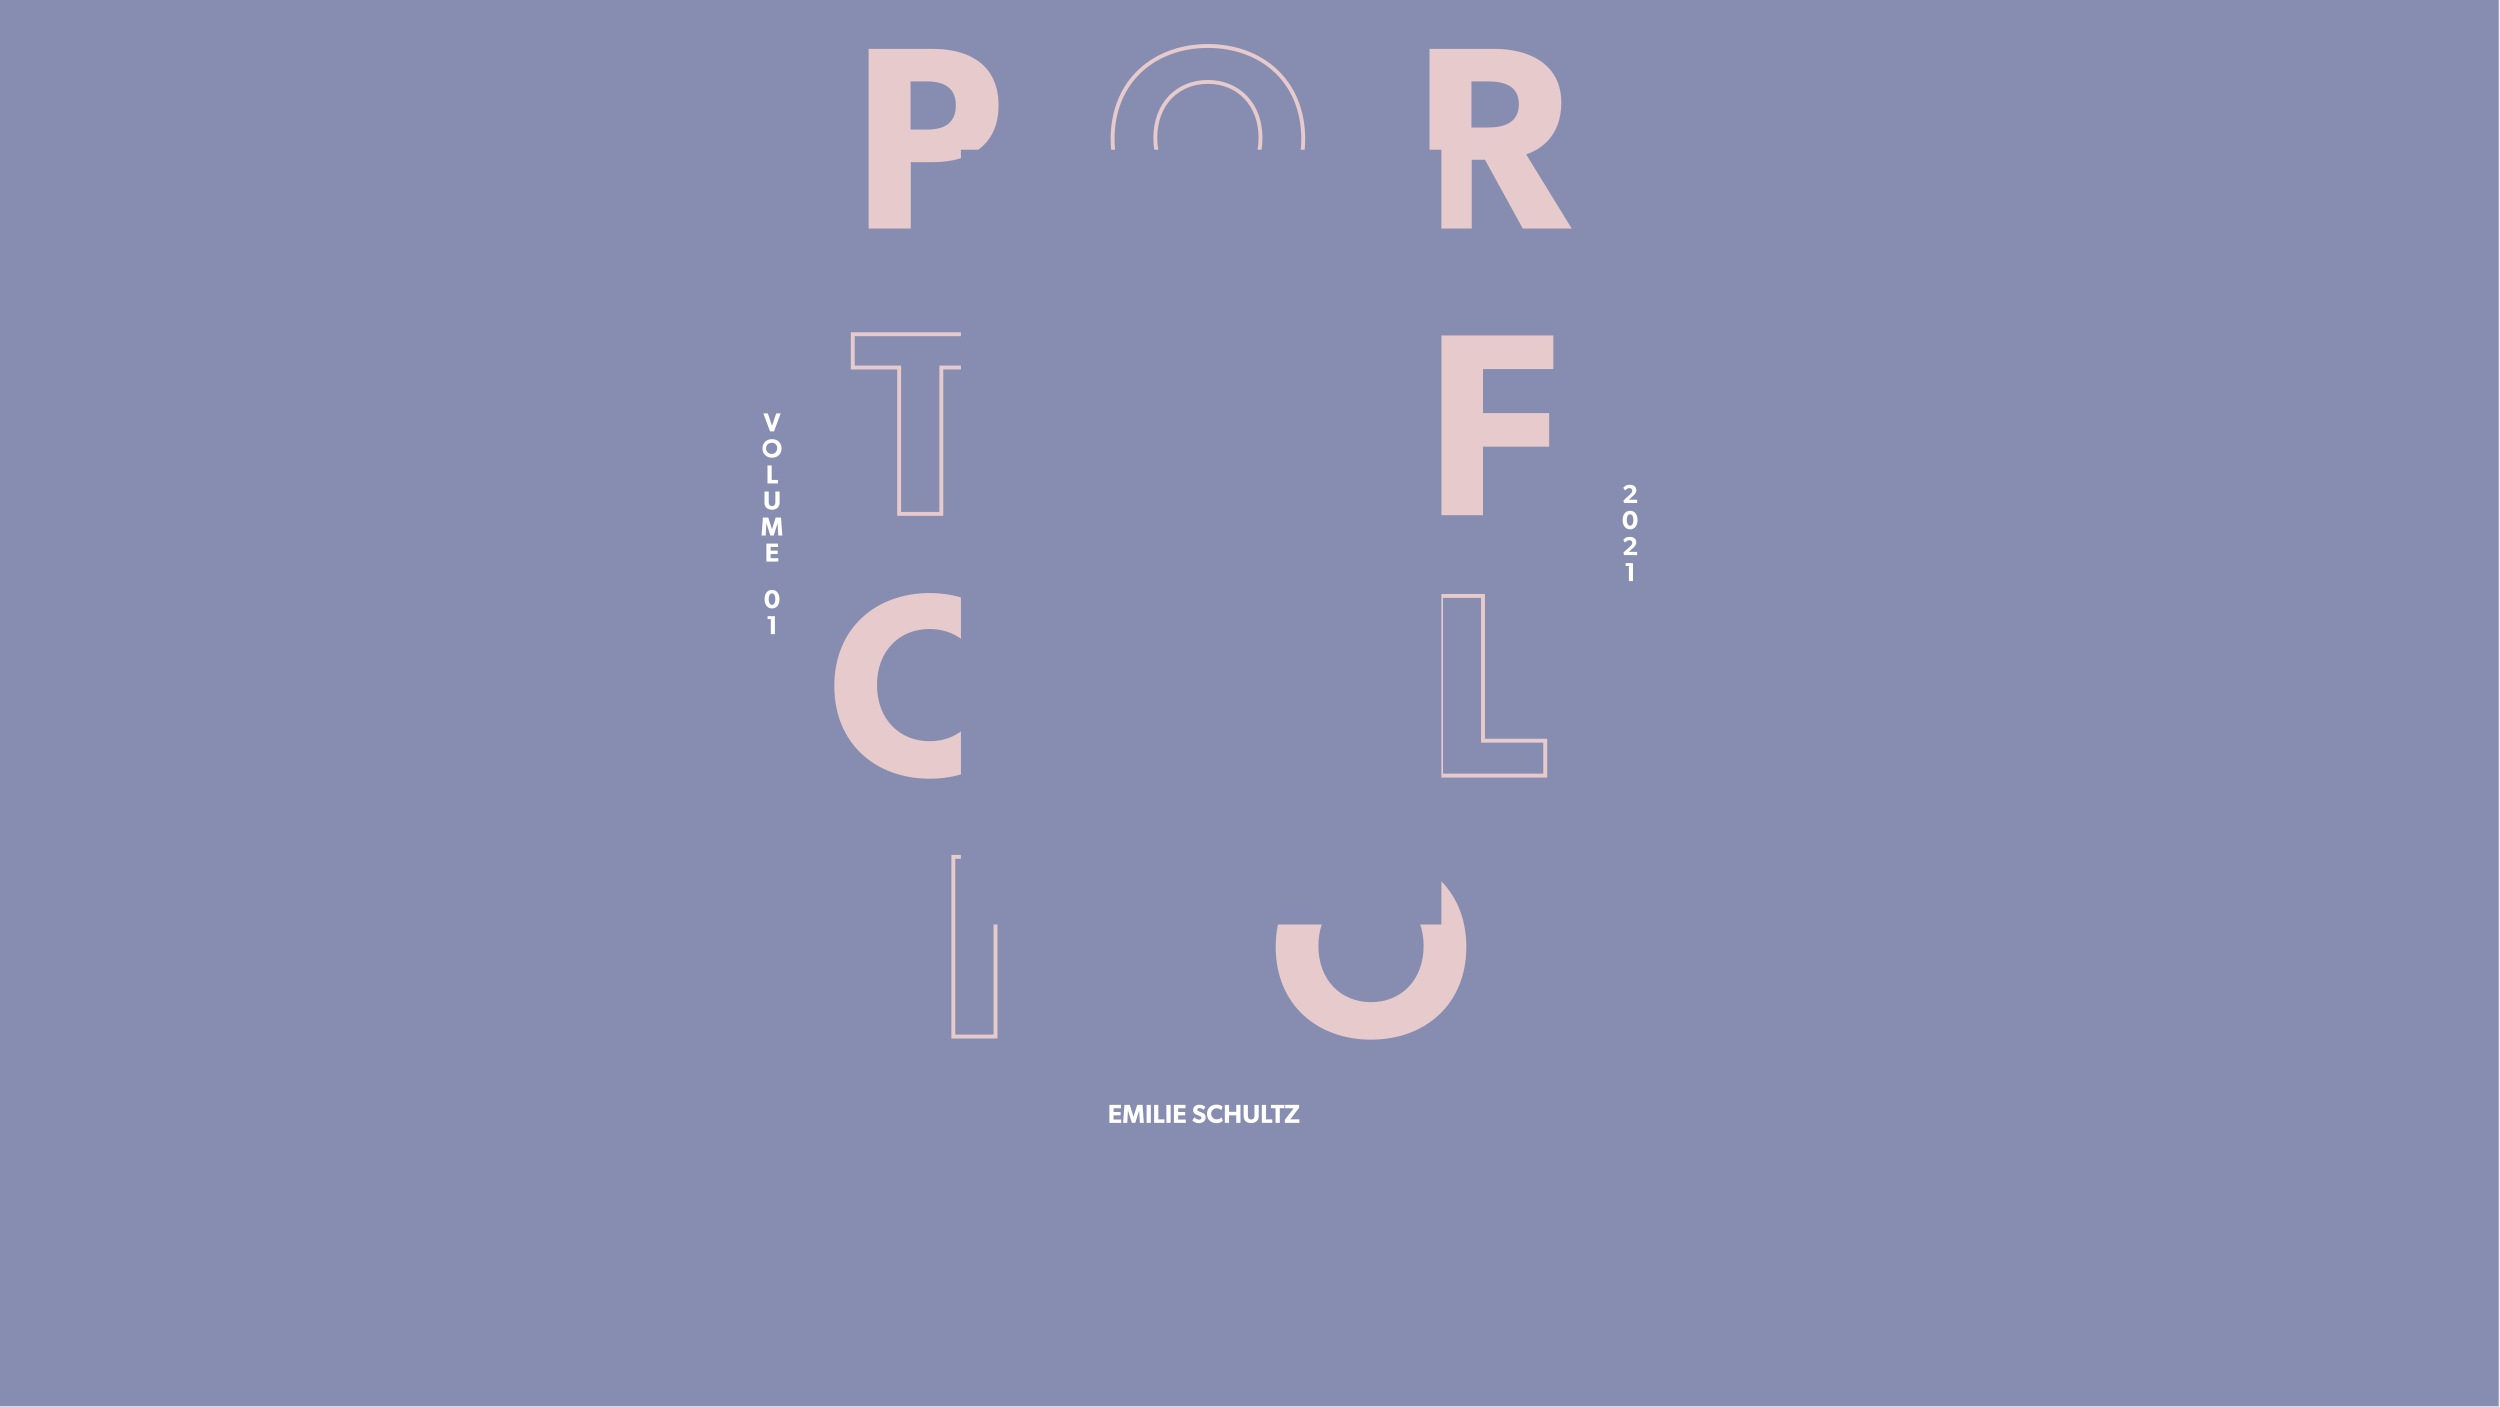
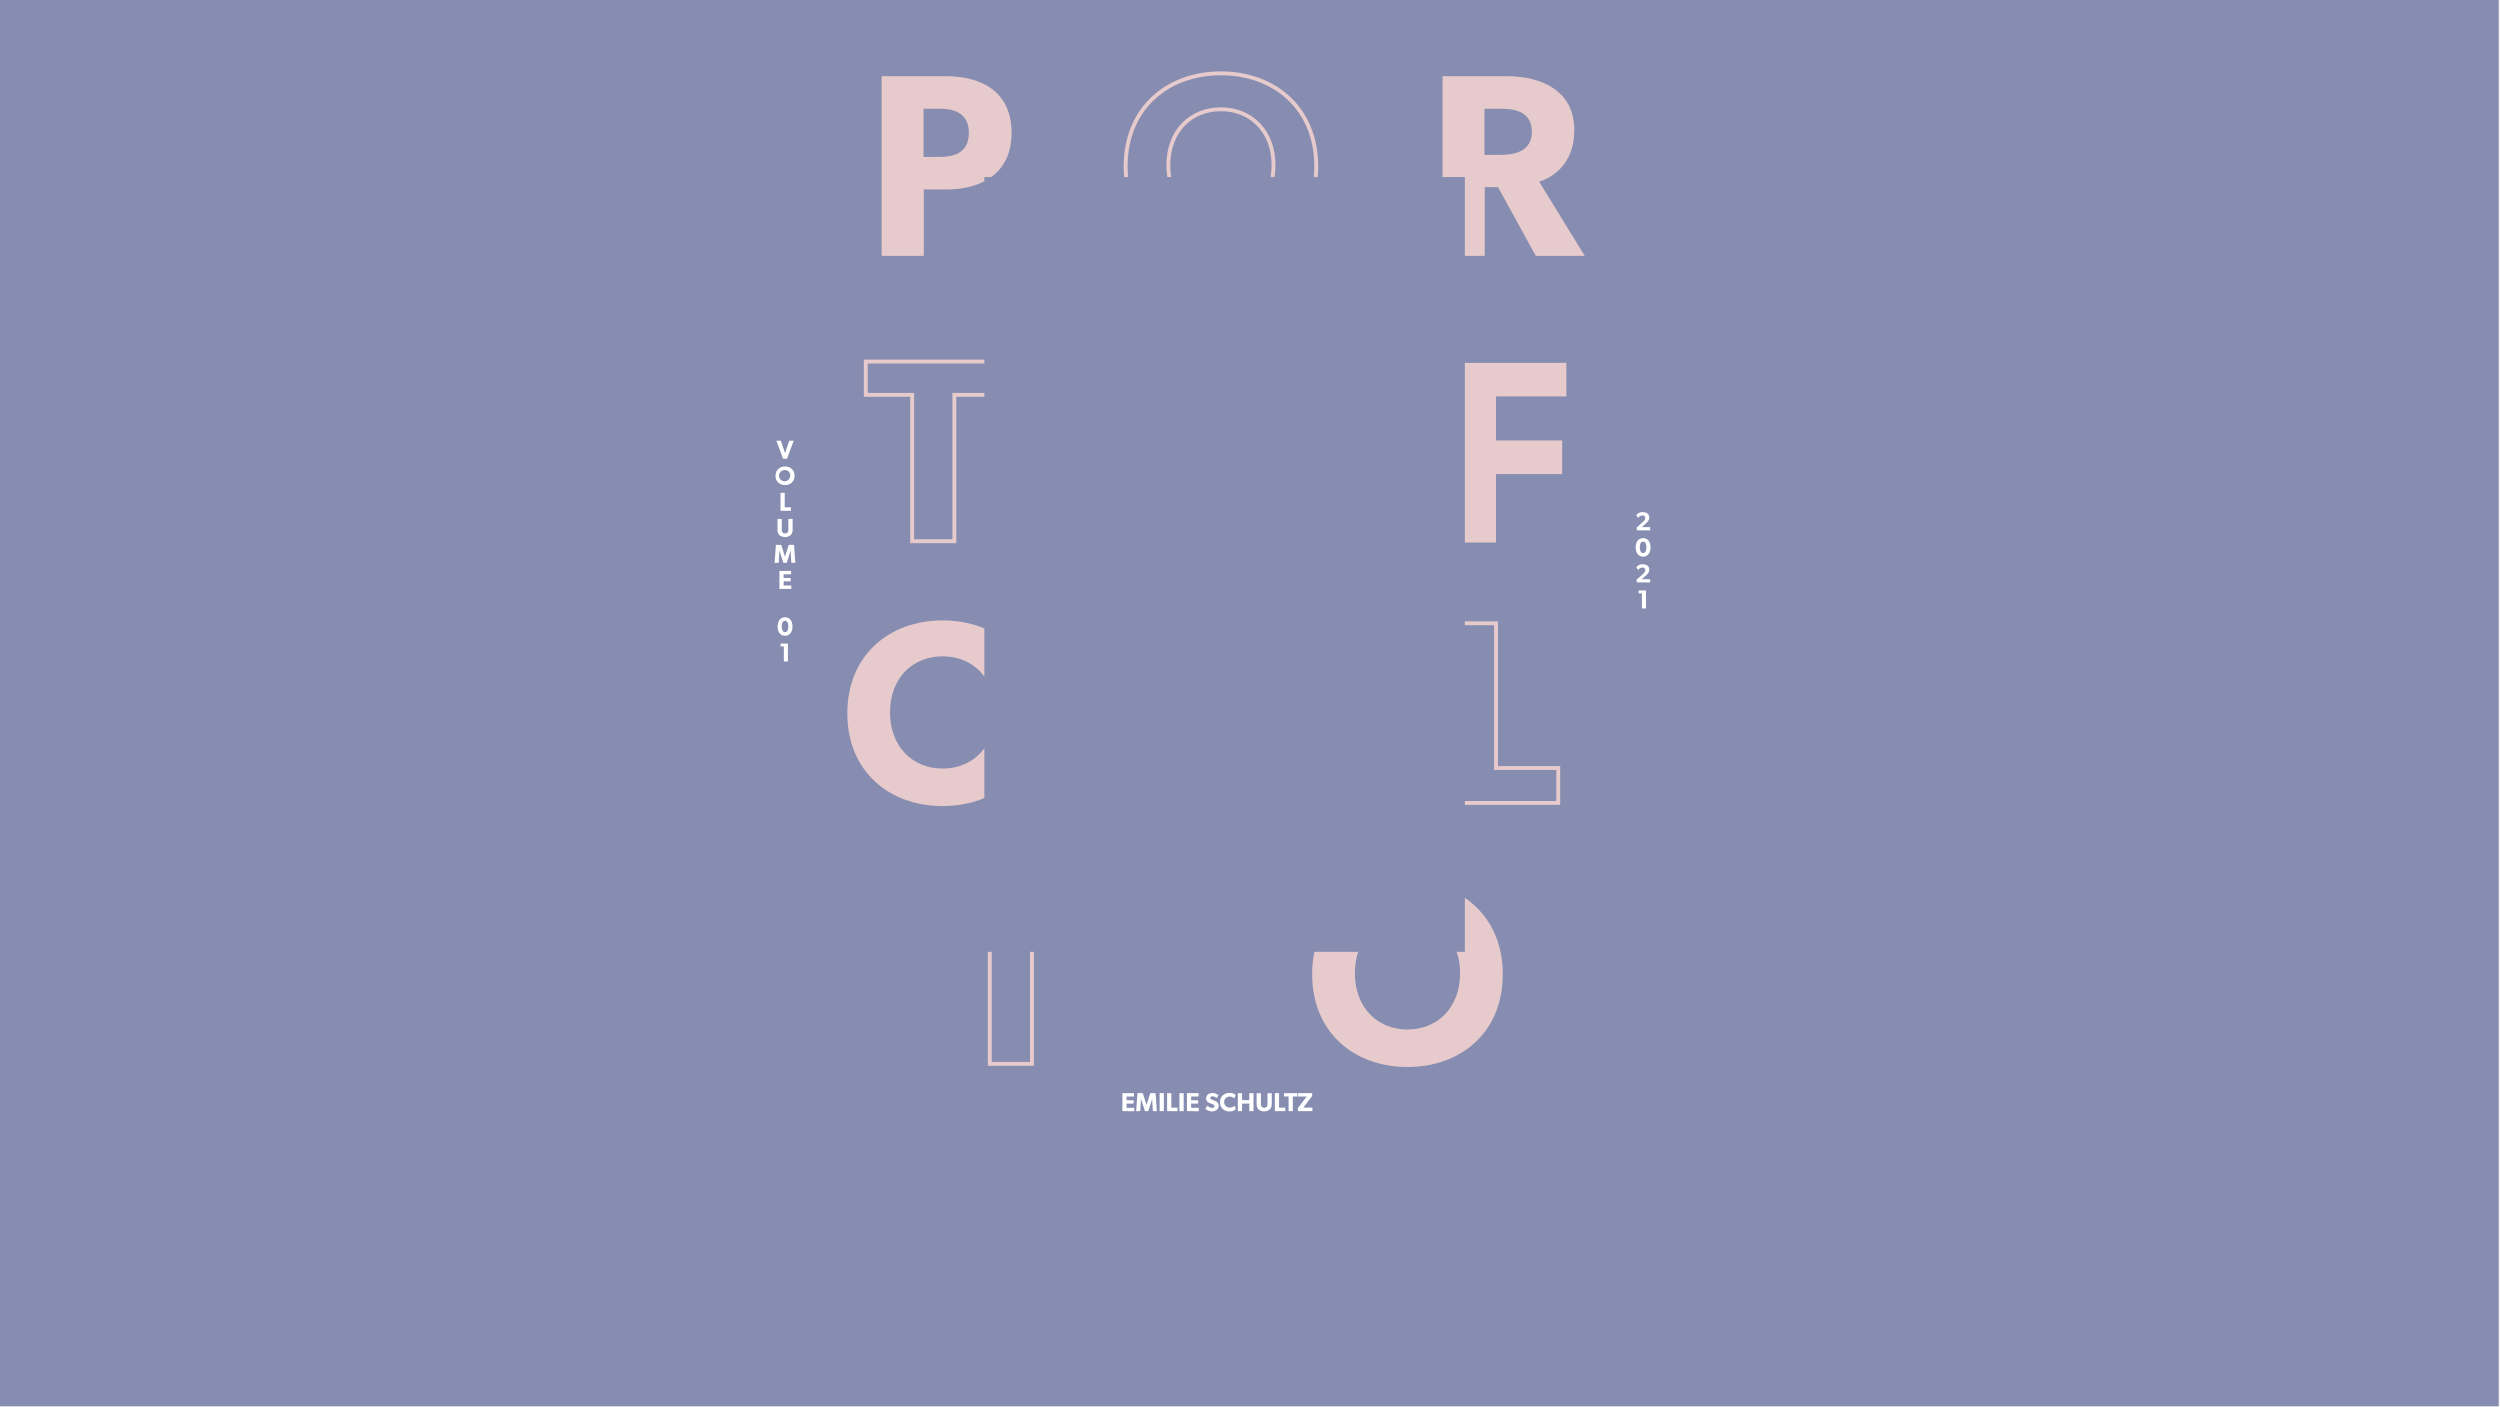
<svg xmlns="http://www.w3.org/2000/svg" id="Layer_1" data-name="Layer 1" width="1920" height="1080" viewBox="0 0 1920 1080">
  <defs>
    <style>.cls-1{fill:#878db0;}.cls-2{fill:#e6cacc;}.cls-3{fill:none;stroke:#e6cacc;stroke-miterlimit:10;stroke-width:3px;}.cls-4{fill:#fff;}</style>
  </defs>
  <rect class="cls-1" x="-1" width="1920" height="1080" />
-   <path class="cls-2" d="M716.49,124.52h-17v51h-32.4v-138h49.4c28.2,0,50.4,12.6,50.4,43.4S744.69,124.52,716.49,124.52Zm-4.6-62h-12.6v37h12.6c12.6,0,22.2-4.4,22.2-18.6C734.09,66.92,724.29,62.52,711.89,62.52Z" />
-   <path class="cls-3" d="M927.68,177.92c-41,0-73.2-26.6-73.2-71.2s32.2-71.4,73.2-71.4,73.2,26.8,73.2,71.4S968.68,177.92,927.68,177.92Zm0-115c-23,0-40.4,16.6-40.4,43s17.4,43.2,40.4,43.2,40.4-16.8,40.4-43.2C968.08,79.72,950.68,62.92,927.68,62.92Z" />
-   <path class="cls-2" d="M1169.48,175.52l-29-52.8h-10.2v52.8h-32.4v-138h49.6c26.4,0,51.6,11.2,51.6,41.4,0,26.2-16.8,36.4-27,39.6l35,57Zm-26.6-113h-12.8v35.4h12.8c12,0,23.6-3.6,23.6-17.8C1166.48,65.72,1154.88,62.52,1142.88,62.52Z" />
-   <path class="cls-3" d="M722.94,282.26v112.4h-32.4V282.26h-35.6V256.67h103.6v25.59Z" />
-   <path class="cls-2" d="M713.94,598.06c-41,0-73.2-26.6-73.2-71.2s32.2-71.4,73.2-71.4,73.2,26.8,73.2,71.4S754.94,598.06,713.94,598.06Zm0-115c-23,0-40.4,16.6-40.4,43s17.4,43.2,40.4,43.2,40.4-16.8,40.4-43.2C754.34,499.86,736.94,483.06,713.94,483.06Z" />
-   <path class="cls-2" d="M1138.94,283.46v33.8h50.8v25.8h-50.8v52.6h-32.2v-138h86.2v25.79Z" />
-   <path class="cls-3" d="M1106.74,595.66v-138h32.2V568.86h47.8v26.8Z" />
-   <path class="cls-3" d="M732.15,796.06v-138h32.4v138Z" />
-   <path class="cls-2" d="M1052.94,798.46c-41,0-73.2-26.6-73.2-71.2s32.2-71.4,73.2-71.4,73.2,26.8,73.2,71.4S1093.94,798.46,1052.94,798.46Zm0-115c-23,0-40.4,16.6-40.4,43s17.4,43.2,40.4,43.2,40.4-16.8,40.4-43.2C1093.34,700.26,1075.94,683.46,1052.94,683.46Z" />
-   <path class="cls-4" d="M594.45,331.29h-3.08l-5.12-13.81h3.44l3.24,9.5,3.22-9.5h3.42Z" />
-   <path class="cls-4" d="M592.91,351.53c-4.1,0-7.32-2.67-7.32-7.13s3.22-7.14,7.32-7.14,7.32,2.68,7.32,7.14S597,351.53,592.91,351.53Zm0-11.51a4.32,4.32,0,1,0,4,4.3A4,4,0,0,0,592.91,340Z" />
-   <path class="cls-4" d="M589.44,371.29V357.48h3.22V368.6h4.78v2.69Z" />
-   <path class="cls-4" d="M597.37,389.87a6.94,6.94,0,0,1-8.94,0,6.05,6.05,0,0,1-1.3-4.35v-8h3.26v8a3.49,3.49,0,0,0,.54,2.3,2.71,2.71,0,0,0,4,0,3.49,3.49,0,0,0,.54-2.3v-8h3.26v8A6,6,0,0,1,597.37,389.87Z" />
-   <path class="cls-4" d="M597.73,411.29l-.54-9.41h0l-3,9.41h-2.56l-3-9.41h-.06l-.5,9.41h-3.18l1-13.81H590l2.88,9.08h0l2.84-9.08h4.1l1,13.81Z" />
-   <path class="cls-4" d="M588.61,431.29V417.48h8.94v2.58h-5.72v2.82h5.4v2.58h-5.4v3.21h5.9v2.62Z" />
-   <path class="cls-4" d="M592.91,467.28c-4,0-5.72-3.48-5.72-7.12s1.7-7.12,5.72-7.12,5.72,3.48,5.72,7.12S596.93,467.28,592.91,467.28Zm0-11.54c-1.78,0-2.54,1.88-2.54,4.36s.76,4.4,2.54,4.4,2.54-1.92,2.54-4.4S594.69,455.74,592.91,455.74Z" />
-   <path class="cls-4" d="M592,487V475.46h-2.5v-2.22h5.62V487Z" />
-   <path class="cls-4" d="M1247.21,386.29l-.38-2,4.68-4.23c1.3-1.18,2.08-2.08,2.08-3.26a2,2,0,0,0-2.22-1.94,4.49,4.49,0,0,0-3.34,1.86l-1.36-2.12a5.93,5.93,0,0,1,5-2.28c3.12,0,5,1.66,5,4.08s-1.8,3.86-2.9,4.84l-2.86,2.58h6.4v2.51Z" />
-   <path class="cls-4" d="M1251.91,406.53c-4,0-5.72-3.49-5.72-7.13s1.7-7.12,5.72-7.12,5.72,3.48,5.72,7.12S1255.93,406.53,1251.91,406.53Zm0-11.55c-1.78,0-2.54,1.88-2.54,4.36s.76,4.4,2.54,4.4,2.54-1.92,2.54-4.4S1253.69,395,1251.91,395Z" />
-   <path class="cls-4" d="M1247.21,426.29l-.38-2,4.68-4.23c1.3-1.18,2.08-2.08,2.08-3.26a2,2,0,0,0-2.22-1.94,4.49,4.49,0,0,0-3.34,1.86l-1.36-2.12a5.93,5.93,0,0,1,5-2.28c3.12,0,5,1.66,5,4.08s-1.8,3.86-2.9,4.84l-2.86,2.58h6.4v2.51Z" />
-   <path class="cls-4" d="M1251,446.29V434.7h-2.5v-2.22h5.62v13.81Z" />
-   <path class="cls-4" d="M852,862.35v-13.8h8.94v2.58h-5.72V854h5.4v2.58h-5.4v3.2h5.9v2.62Z" />
-   <path class="cls-4" d="M875.41,862.35l-.54-9.4h0l-3,9.4h-2.56l-3-9.4h-.06l-.5,9.4h-3.18l1-13.8h4.08l2.88,9.08h0l2.84-9.08h4.1l1,13.8Z" />
-   <path class="cls-4" d="M880.59,862.35v-13.8h3.24v13.8Z" />
-   <path class="cls-4" d="M886.35,862.35v-13.8h3.22v11.12h4.78v2.68Z" />
-   <path class="cls-4" d="M895.81,862.35v-13.8h3.24v13.8Z" />
-   <path class="cls-4" d="M901.57,862.35v-13.8h8.94v2.58h-5.72V854h5.4v2.58h-5.4v3.2h5.9v2.62Z" />
-   <path class="cls-4" d="M920.59,862.59a7.48,7.48,0,0,1-4.9-2.08l1.6-2.36a5.69,5.69,0,0,0,3.6,1.74c1,0,1.84-.5,1.84-1.42s-1-1.3-1.62-1.52-1.64-.58-2.1-.78a5.39,5.39,0,0,1-1.64-1,3.41,3.41,0,0,1-1.08-2.66,3.89,3.89,0,0,1,1.44-3,5.64,5.64,0,0,1,3.64-1.1,6.8,6.8,0,0,1,4.38,1.7l-1.38,2.26a4.76,4.76,0,0,0-3.08-1.4c-1,0-1.8.4-1.8,1.24s.78,1.16,1.4,1.4,1.62.6,2.06.78c1.76.64,3,1.78,3,3.78C926,861.13,923.27,862.59,920.59,862.59Z" />
-   <path class="cls-4" d="M934.21,862.59c-4.06,0-7.24-2.68-7.24-7.12s3.22-7.12,7.24-7.12a6.74,6.74,0,0,1,4.74,1.56l-1,2.68a5.29,5.29,0,0,0-3.56-1.44,4.25,4.25,0,0,0,0,8.5,5.09,5.09,0,0,0,3.72-1.46l1.08,2.52A6.55,6.55,0,0,1,934.21,862.59Z" />
-   <path class="cls-4" d="M949.45,862.35v-5.78h-5.54v5.78h-3.24v-13.8h3.24v5.34h5.54v-5.34h3.24v13.8Z" />
-   <path class="cls-4" d="M965.35,860.93a6.91,6.91,0,0,1-8.94,0,6,6,0,0,1-1.3-4.34v-8h3.26v8a3.49,3.49,0,0,0,.54,2.3,2.71,2.71,0,0,0,4,0,3.49,3.49,0,0,0,.54-2.3v-8h3.26v8A5.93,5.93,0,0,1,965.35,860.93Z" />
-   <path class="cls-4" d="M969.09,862.35v-13.8h3.22v11.12h4.78v2.68Z" />
-   <path class="cls-4" d="M982.87,851.11v11.24h-3.24V851.11h-3.56v-2.56h10.36v2.56Z" />
-   <path class="cls-4" d="M986.77,862.35V860l6.76-8.84H987v-2.62h10.74v2.2l-6.82,8.92h7v2.68Z" />
-   <rect class="cls-1" x="738" y="115" width="369" height="595" />
+   <path class="cls-2" d="M726.49,145.52h-17v51h-32.4v-138h49.4c28.2,0,50.4,12.6,50.4,43.4S754.69,145.52,726.49,145.52Zm-4.6-62h-12.6v37h12.6c12.6,0,22.2-4.4,22.2-18.6C744.09,87.92,734.29,83.52,721.89,83.52Z" />
+   <path class="cls-3" d="M937.68,198.92c-41,0-73.2-26.6-73.2-71.2s32.2-71.4,73.2-71.4,73.2,26.8,73.2,71.4S978.68,198.92,937.68,198.92Zm0-115c-23,0-40.4,16.6-40.4,43s17.4,43.2,40.4,43.2,40.4-16.8,40.4-43.2C978.08,100.72,960.68,83.92,937.68,83.92Z" />
+   <path class="cls-2" d="M1179.48,196.52l-29-52.8h-10.2v52.8h-32.4v-138h49.6c26.4,0,51.6,11.2,51.6,41.4,0,26.2-16.8,36.4-27,39.6l35,57Zm-26.6-113h-12.8v35.4h12.8c12,0,23.6-3.6,23.6-17.8C1176.48,86.72,1164.88,83.52,1152.88,83.52Z" />
+   <path class="cls-3" d="M732.94,303.26v112.4h-32.4V303.26h-35.6V277.67h103.6v25.59Z" />
+   <path class="cls-2" d="M723.94,619.06c-41,0-73.2-26.6-73.2-71.2s32.2-71.4,73.2-71.4,73.2,26.8,73.2,71.4S764.94,619.06,723.94,619.06Zm0-115c-23,0-40.4,16.6-40.4,43s17.4,43.2,40.4,43.2,40.4-16.8,40.4-43.2C764.34,520.86,746.94,504.06,723.94,504.06Z" />
+   <path class="cls-2" d="M1148.94,304.46v33.8h50.8v25.8h-50.8v52.6h-32.2v-138h86.2v25.79Z" />
+   <path class="cls-3" d="M1116.74,616.66v-138h32.2V589.86h47.8v26.8Z" />
+   <path class="cls-3" d="M760.15,817.06v-138h32.4v138Z" />
+   <path class="cls-2" d="M1080.94,819.46c-41,0-73.2-26.6-73.2-71.2s32.2-71.4,73.2-71.4,73.2,26.8,73.2,71.4S1121.94,819.46,1080.94,819.46Zm0-115c-23,0-40.4,16.6-40.4,43s17.4,43.2,40.4,43.2,40.4-16.8,40.4-43.2C1121.34,721.26,1103.94,704.46,1080.94,704.46Z" />
+   <path class="cls-4" d="M604.45,352.29h-3.08l-5.12-13.81h3.44l3.24,9.5,3.22-9.5h3.42Z" />
+   <path class="cls-4" d="M602.91,372.53c-4.1,0-7.32-2.67-7.32-7.13s3.22-7.14,7.32-7.14,7.32,2.68,7.32,7.14S607,372.53,602.91,372.53Zm0-11.51a4.32,4.32,0,1,0,4,4.3A4,4,0,0,0,602.91,361Z" />
+   <path class="cls-4" d="M599.44,392.29V378.48h3.22V389.6h4.78v2.69Z" />
+   <path class="cls-4" d="M607.37,410.87a6.94,6.94,0,0,1-8.94,0,6.05,6.05,0,0,1-1.3-4.35v-8h3.26v8a3.49,3.49,0,0,0,.54,2.3,2.71,2.71,0,0,0,4,0,3.49,3.49,0,0,0,.54-2.3v-8h3.26v8A6,6,0,0,1,607.37,410.87Z" />
+   <path class="cls-4" d="M607.73,432.29l-.54-9.41h0l-3,9.41h-2.56l-3-9.41h-.06l-.5,9.41h-3.18l1-13.81H600l2.88,9.08h0l2.84-9.08h4.1l1,13.81Z" />
+   <path class="cls-4" d="M598.61,452.29V438.48h8.94v2.58h-5.72v2.82h5.4v2.58h-5.4v3.21h5.9v2.62Z" />
+   <path class="cls-4" d="M602.91,488.28c-4,0-5.72-3.48-5.72-7.12s1.7-7.12,5.72-7.12,5.72,3.48,5.72,7.12S606.93,488.28,602.91,488.28Zm0-11.54c-1.78,0-2.54,1.88-2.54,4.36s.76,4.4,2.54,4.4,2.54-1.92,2.54-4.4S604.69,476.74,602.91,476.74Z" />
+   <path class="cls-4" d="M602,508V496.46h-2.5v-2.22h5.62V508Z" />
+   <path class="cls-4" d="M1257.21,407.29l-.38-2,4.68-4.23c1.3-1.18,2.08-2.08,2.08-3.26a2,2,0,0,0-2.22-1.94,4.49,4.49,0,0,0-3.34,1.86l-1.36-2.12a5.93,5.93,0,0,1,5-2.28c3.12,0,5,1.66,5,4.08s-1.8,3.86-2.9,4.84l-2.86,2.58h6.4v2.51Z" />
+   <path class="cls-4" d="M1261.91,427.53c-4,0-5.72-3.49-5.72-7.13s1.7-7.12,5.72-7.12,5.72,3.48,5.72,7.12S1265.93,427.53,1261.91,427.53Zm0-11.55c-1.78,0-2.54,1.88-2.54,4.36s.76,4.4,2.54,4.4,2.54-1.92,2.54-4.4S1263.69,416,1261.91,416Z" />
+   <path class="cls-4" d="M1257.21,447.29l-.38-2,4.68-4.23c1.3-1.18,2.08-2.08,2.08-3.26a2,2,0,0,0-2.22-1.94,4.49,4.49,0,0,0-3.34,1.86l-1.36-2.12a5.93,5.93,0,0,1,5-2.28c3.12,0,5,1.66,5,4.08s-1.8,3.86-2.9,4.84l-2.86,2.58h6.4v2.51Z" />
+   <path class="cls-4" d="M1261,467.29V455.7h-2.5v-2.22h5.62v13.81Z" />
+   <path class="cls-4" d="M862,853.35v-13.8h8.94v2.58h-5.72V845h5.4v2.58h-5.4v3.2h5.9v2.62Z" />
+   <path class="cls-4" d="M885.41,853.35l-.54-9.4h0l-3,9.4h-2.56l-3-9.4h-.06l-.5,9.4h-3.18l1-13.8h4.08l2.88,9.08h0l2.84-9.08h4.1l1,13.8Z" />
+   <path class="cls-4" d="M890.59,853.35v-13.8h3.24v13.8Z" />
+   <path class="cls-4" d="M896.35,853.35v-13.8h3.22v11.12h4.78v2.68Z" />
+   <path class="cls-4" d="M905.81,853.35v-13.8h3.24v13.8Z" />
+   <path class="cls-4" d="M911.57,853.35v-13.8h8.94v2.58h-5.72V845h5.4v2.58h-5.4v3.2h5.9v2.62Z" />
+   <path class="cls-4" d="M930.59,853.59a7.48,7.48,0,0,1-4.9-2.08l1.6-2.36a5.69,5.69,0,0,0,3.6,1.74c1,0,1.84-.5,1.84-1.42s-1-1.3-1.62-1.52-1.64-.58-2.1-.78a5.39,5.39,0,0,1-1.64-1,3.41,3.41,0,0,1-1.08-2.66,3.89,3.89,0,0,1,1.44-3,5.64,5.64,0,0,1,3.64-1.1,6.8,6.8,0,0,1,4.38,1.7l-1.38,2.26a4.76,4.76,0,0,0-3.08-1.4c-1,0-1.8.4-1.8,1.24s.78,1.16,1.4,1.4,1.62.6,2.06.78c1.76.64,3,1.78,3,3.78C936,852.13,933.27,853.59,930.59,853.59Z" />
+   <path class="cls-4" d="M944.21,853.59c-4.06,0-7.24-2.68-7.24-7.12s3.22-7.12,7.24-7.12a6.74,6.74,0,0,1,4.74,1.56l-1,2.68a5.29,5.29,0,0,0-3.56-1.44,4.25,4.25,0,0,0,0,8.5,5.09,5.09,0,0,0,3.72-1.46l1.08,2.52A6.55,6.55,0,0,1,944.21,853.59Z" />
+   <path class="cls-4" d="M959.45,853.35v-5.78h-5.54v5.78h-3.24v-13.8h3.24v5.34h5.54v-5.34h3.24v13.8Z" />
+   <path class="cls-4" d="M975.35,851.93a6.91,6.91,0,0,1-8.94,0,6,6,0,0,1-1.3-4.34v-8h3.26v8a3.49,3.49,0,0,0,.54,2.3,2.71,2.71,0,0,0,4,0,3.49,3.49,0,0,0,.54-2.3v-8h3.26v8A5.93,5.93,0,0,1,975.35,851.93Z" />
+   <path class="cls-4" d="M979.09,853.35v-13.8h3.22v11.12h4.78v2.68Z" />
+   <path class="cls-4" d="M992.87,842.11v11.24h-3.24V842.11h-3.56v-2.56h10.36v2.56Z" />
+   <path class="cls-4" d="M996.77,853.35V851l6.76-8.84H997v-2.62h10.74v2.2l-6.82,8.92h7v2.68Z" />
+   <rect class="cls-1" x="756" y="136" width="369" height="595" />
</svg>
